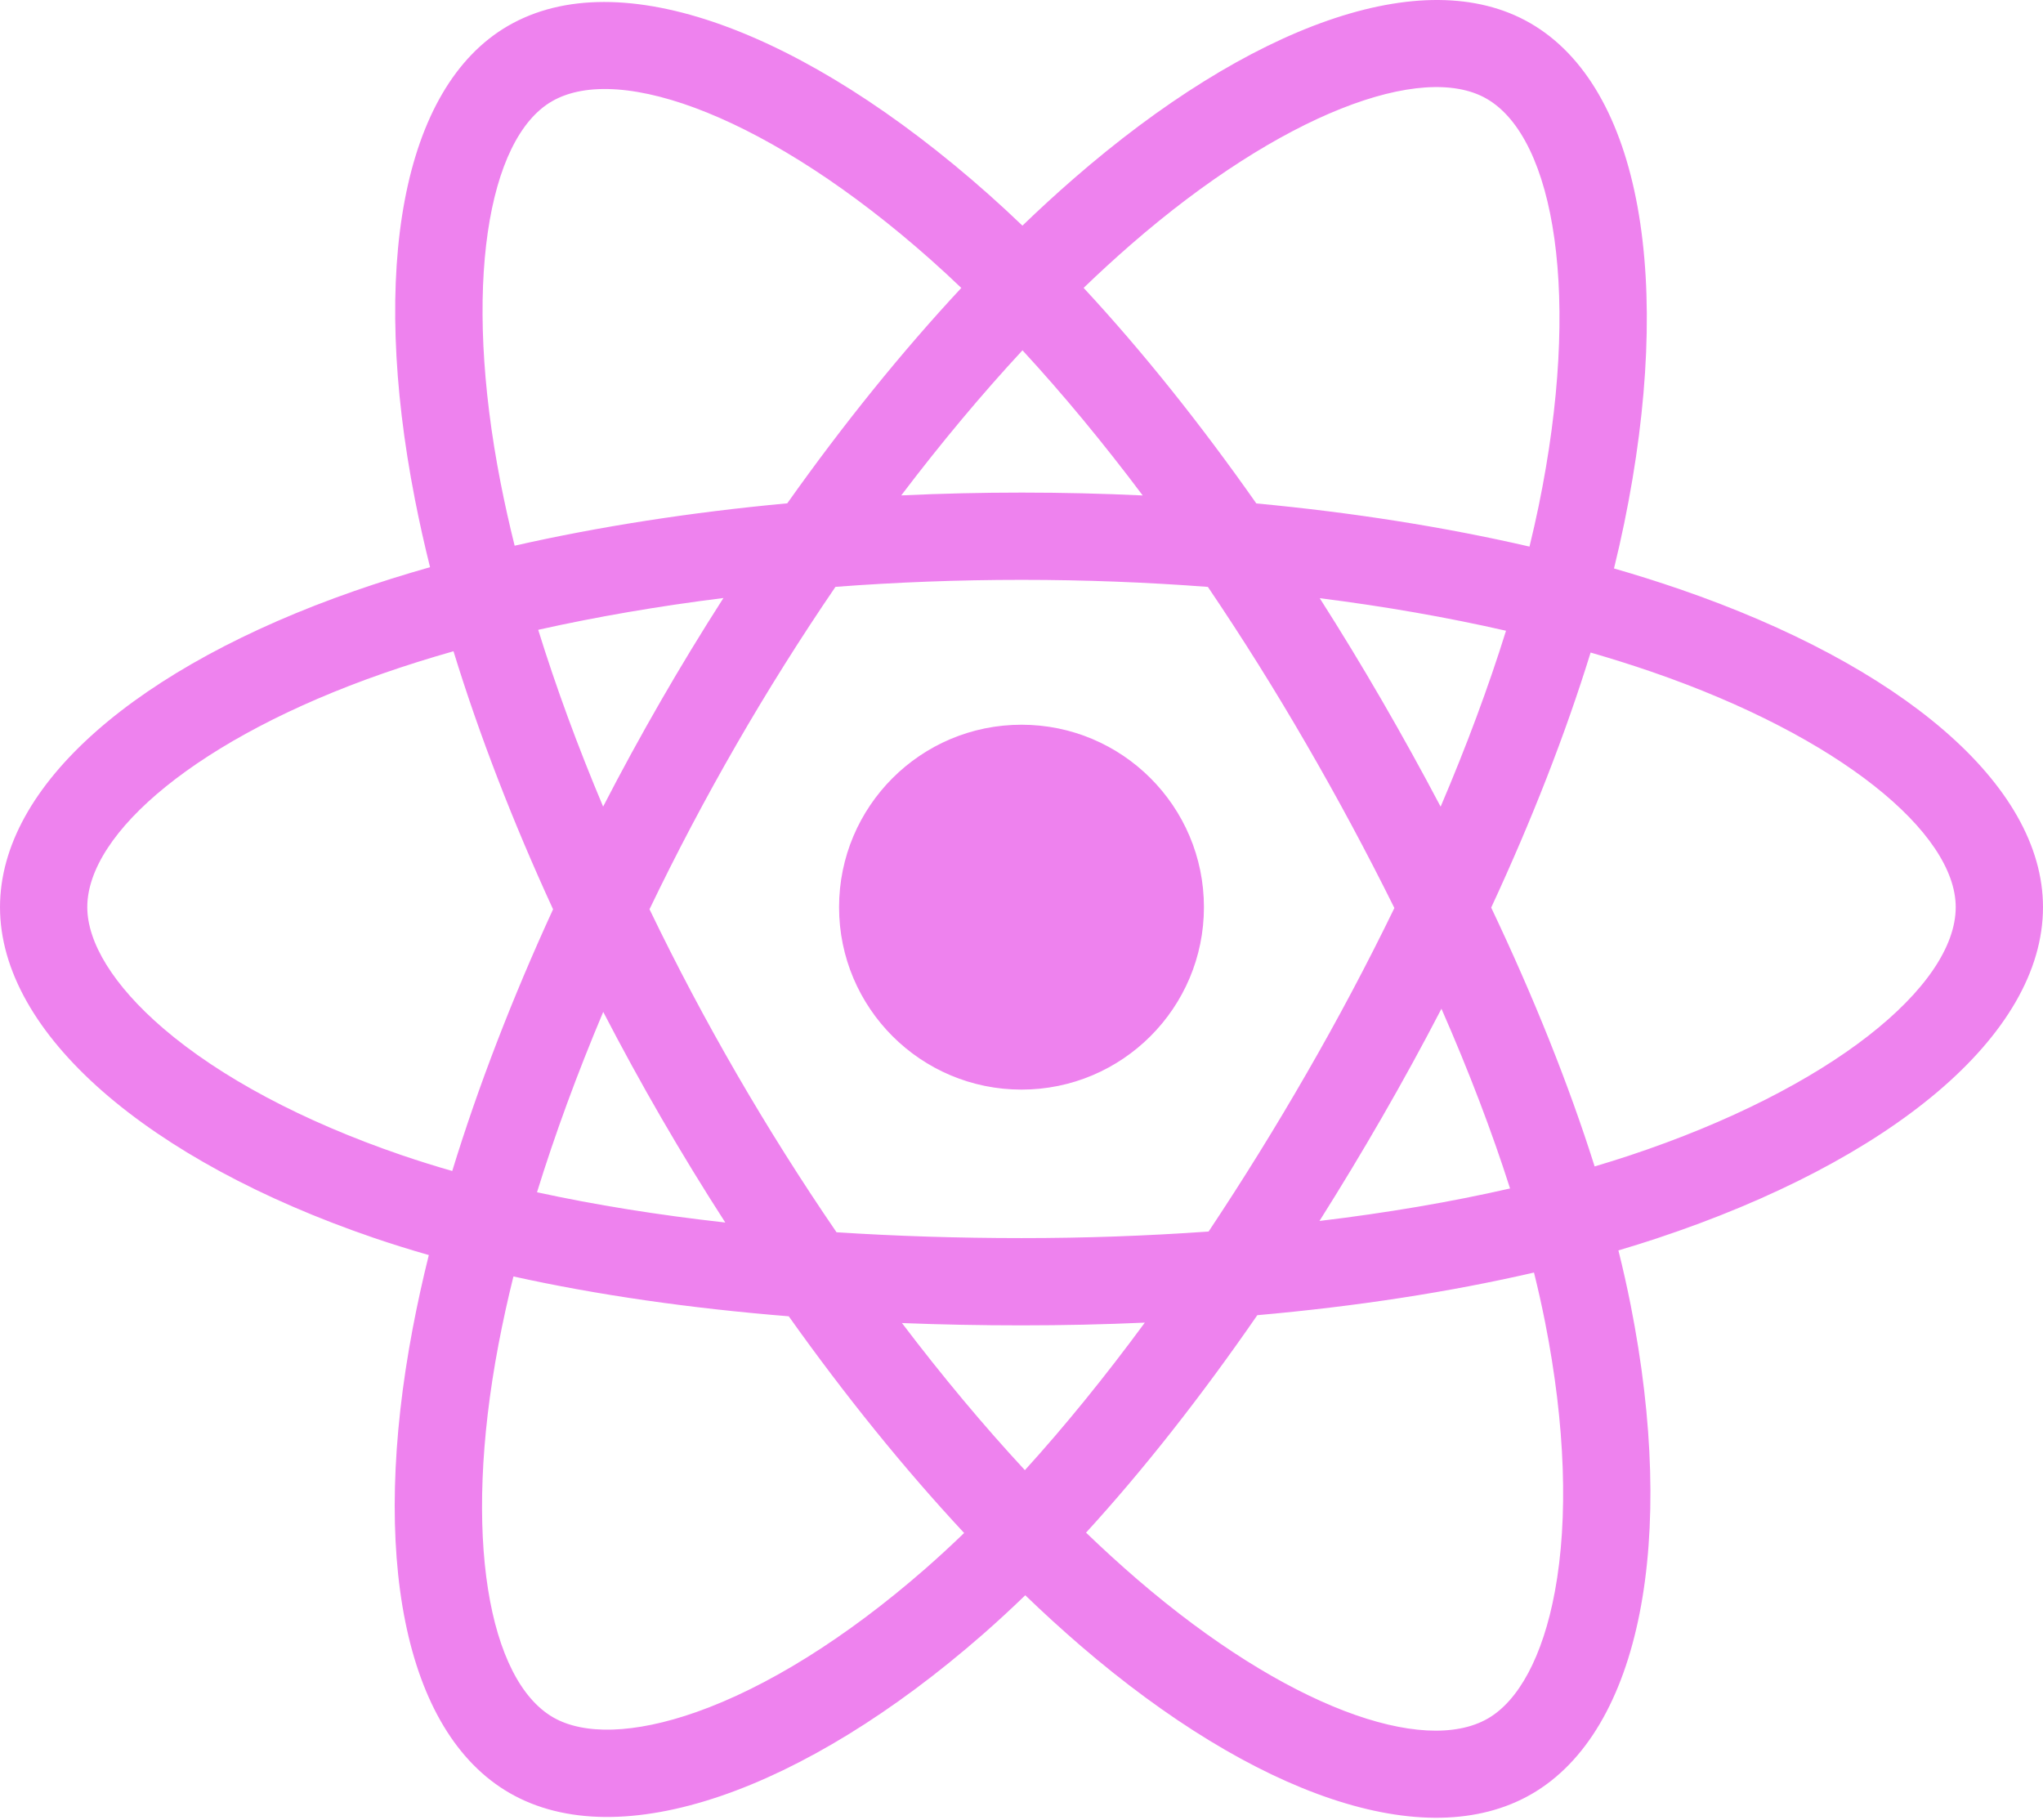
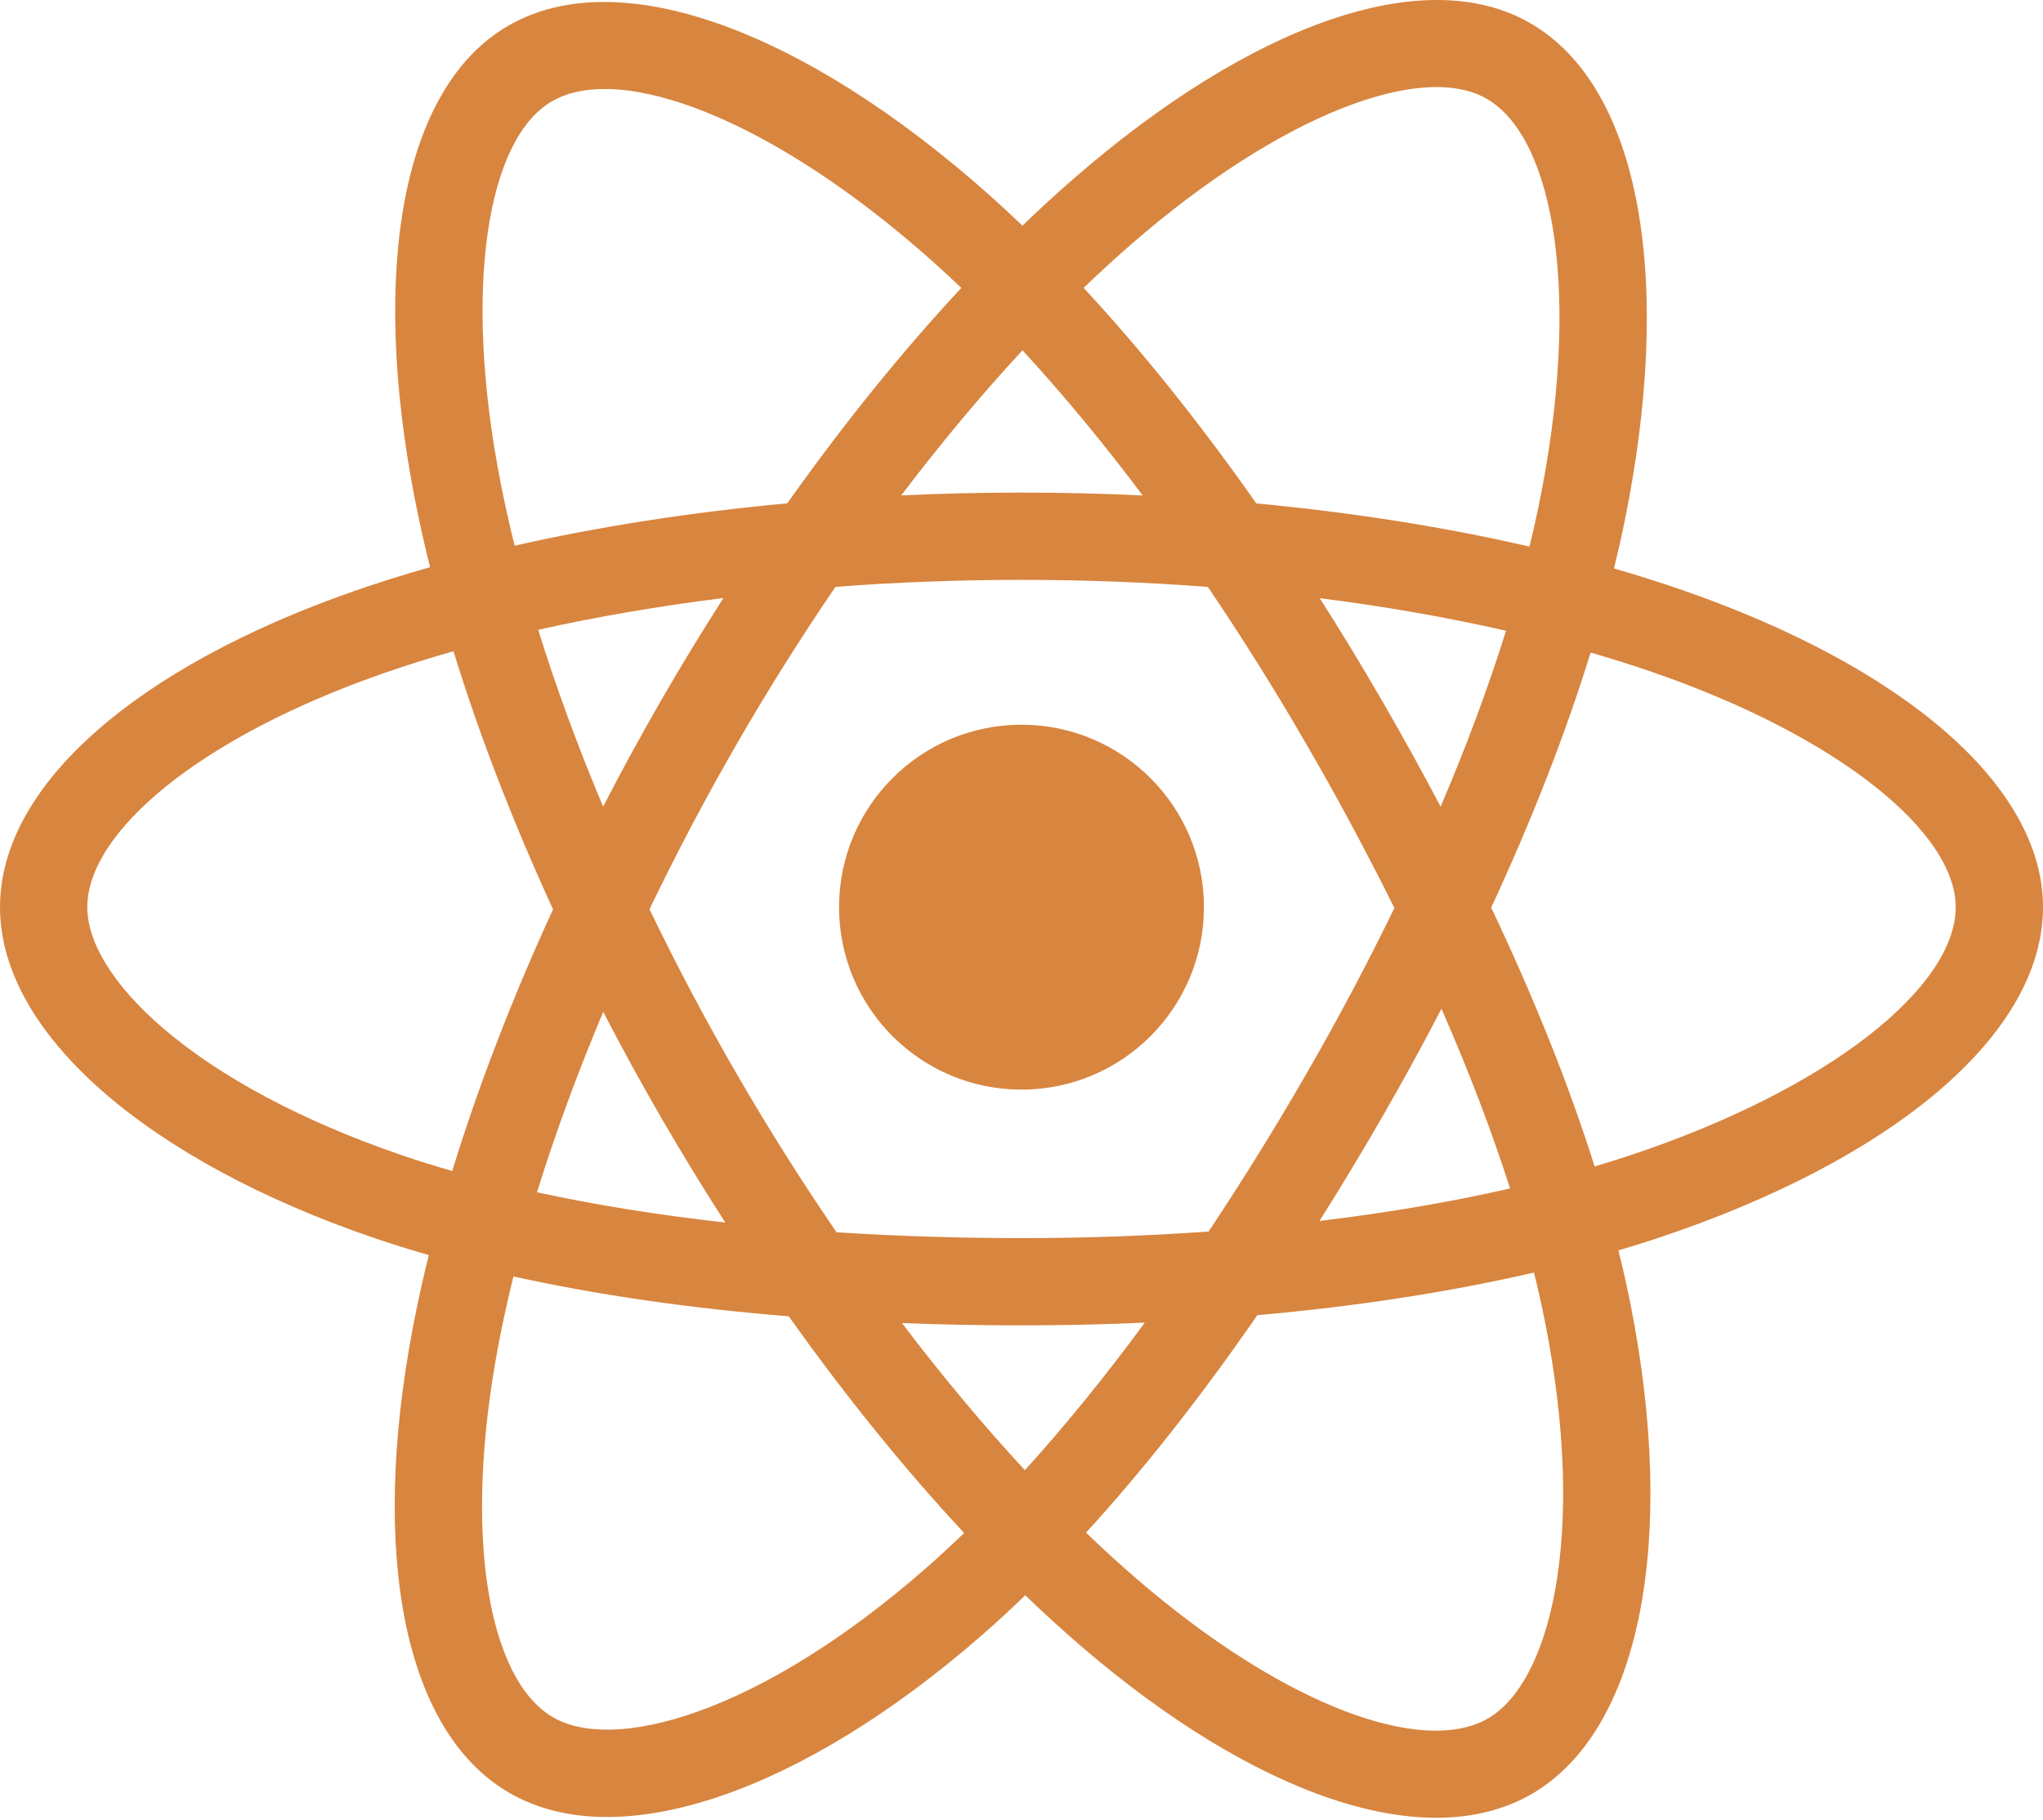
<svg xmlns="http://www.w3.org/2000/svg" aria-hidden="true" role="img" class="iconify iconify--logos" width="35.93" height="32" preserveAspectRatio="xMidYMid meet" viewBox="0 0 256 228">
-   <path fill="#ee82ee" d="M210.483 73.824a171.49 171.49 0 0 0-8.24-2.597c.465-1.9.893-3.777 1.273-5.621c6.238-30.281 2.16-54.676-11.769-62.708c-13.355-7.7-35.196.329-57.254 19.526a171.23 171.23 0 0 0-6.375 5.848a155.866 155.866 0 0 0-4.241-3.917C100.759 3.829 77.587-4.822 63.673 3.233C50.33 10.957 46.379 33.89 51.995 62.588a170.974 170.974 0 0 0 1.892 8.48c-3.28.932-6.445 1.924-9.474 2.98C17.309 83.498 0 98.307 0 113.668c0 15.865 18.582 31.778 46.812 41.427a145.52 145.52 0 0 0 6.921 2.165a167.467 167.467 0 0 0-2.01 9.138c-5.354 28.2-1.173 50.591 12.134 58.266c13.744 7.926 36.812-.22 59.273-19.855a145.567 145.567 0 0 0 5.342-4.923a168.064 168.064 0 0 0 6.92 6.314c21.758 18.722 43.246 26.282 56.54 18.586c13.731-7.949 18.194-32.003 12.4-61.268a145.016 145.016 0 0 0-1.535-6.842c1.62-.48 3.21-.974 4.76-1.488c29.348-9.723 48.443-25.443 48.443-41.52c0-15.417-17.868-30.326-45.517-39.844Zm-6.365 70.984c-1.4.463-2.836.91-4.3 1.345c-3.24-10.257-7.612-21.163-12.963-32.432c5.106-11 9.31-21.767 12.459-31.957c2.619.758 5.16 1.557 7.61 2.4c23.69 8.156 38.14 20.213 38.14 29.504c0 9.896-15.606 22.743-40.946 31.14Zm-10.514 20.834c2.562 12.94 2.927 24.64 1.23 33.787c-1.524 8.219-4.59 13.698-8.382 15.893c-8.067 4.67-25.32-1.4-43.927-17.412a156.726 156.726 0 0 1-6.437-5.87c7.214-7.889 14.423-17.06 21.459-27.246c12.376-1.098 24.068-2.894 34.671-5.345a134.17 134.17 0 0 1 1.386 6.193ZM87.276 214.515c-7.882 2.783-14.16 2.863-17.955.675c-8.075-4.657-11.432-22.636-6.853-46.752a156.923 156.923 0 0 1 1.869-8.499c10.486 2.32 22.093 3.988 34.498 4.994c7.084 9.967 14.501 19.128 21.976 27.15a134.668 134.668 0 0 1-4.877 4.492c-9.933 8.682-19.886 14.842-28.658 17.94ZM50.35 144.747c-12.483-4.267-22.792-9.812-29.858-15.863c-6.35-5.437-9.555-10.836-9.555-15.216c0-9.322 13.897-21.212 37.076-29.293c2.813-.98 5.757-1.905 8.812-2.773c3.204 10.42 7.406 21.315 12.477 32.332c-5.137 11.18-9.399 22.249-12.634 32.792a134.718 134.718 0 0 1-6.318-1.979Zm12.378-84.26c-4.811-24.587-1.616-43.134 6.425-47.789c8.564-4.958 27.502 2.111 47.463 19.835a144.318 144.318 0 0 1 3.841 3.545c-7.438 7.987-14.787 17.08-21.808 26.988c-12.04 1.116-23.565 2.908-34.161 5.309a160.342 160.342 0 0 1-1.76-7.887Zm110.427 27.268a347.8 347.8 0 0 0-7.785-12.803c8.168 1.033 15.994 2.404 23.343 4.08c-2.206 7.072-4.956 14.465-8.193 22.045a381.151 381.151 0 0 0-7.365-13.322Zm-45.032-43.861c5.044 5.465 10.096 11.566 15.065 18.186a322.04 322.04 0 0 0-30.257-.006c4.974-6.559 10.069-12.652 15.192-18.18ZM82.802 87.83a323.167 323.167 0 0 0-7.227 13.238c-3.184-7.553-5.909-14.98-8.134-22.152c7.304-1.634 15.093-2.97 23.209-3.984a321.524 321.524 0 0 0-7.848 12.897Zm8.081 65.352c-8.385-.936-16.291-2.203-23.593-3.793c2.26-7.3 5.045-14.885 8.298-22.6a321.187 321.187 0 0 0 7.257 13.246c2.594 4.48 5.28 8.868 8.038 13.147Zm37.542 31.03c-5.184-5.592-10.354-11.779-15.403-18.433c4.902.192 9.899.29 14.978.29c5.218 0 10.376-.117 15.453-.343c-4.985 6.774-10.018 12.97-15.028 18.486Zm52.198-57.817c3.422 7.8 6.306 15.345 8.596 22.52c-7.422 1.694-15.436 3.058-23.88 4.071a382.417 382.417 0 0 0 7.859-13.026a347.403 347.403 0 0 0 7.425-13.565Zm-16.898 8.101a358.557 358.557 0 0 1-12.281 19.815a329.4 329.4 0 0 1-23.444.823c-7.967 0-15.716-.248-23.178-.732a310.202 310.202 0 0 1-12.513-19.846h.001a307.41 307.41 0 0 1-10.923-20.627a310.278 310.278 0 0 1 10.89-20.637l-.001.001a307.318 307.318 0 0 1 12.413-19.761c7.613-.576 15.42-.876 23.31-.876H128c7.926 0 15.743.303 23.354.883a329.357 329.357 0 0 1 12.335 19.695a358.489 358.489 0 0 1 11.036 20.54a329.472 329.472 0 0 1-11 20.722Zm22.56-122.124c8.572 4.944 11.906 24.881 6.52 51.026c-.344 1.668-.73 3.367-1.15 5.09c-10.622-2.452-22.155-4.275-34.23-5.408c-7.034-10.017-14.323-19.124-21.64-27.008a160.789 160.789 0 0 1 5.888-5.4c18.9-16.447 36.564-22.941 44.612-18.3ZM128 90.808c12.625 0 22.86 10.235 22.86 22.86s-10.235 22.86-22.86 22.86s-22.86-10.235-22.86-22.86s10.235-22.86 22.86-22.86Z" />
+   <path fill="#d8853f" d="M210.483 73.824a171.49 171.49 0 0 0-8.24-2.597c.465-1.9.893-3.777 1.273-5.621c6.238-30.281 2.16-54.676-11.769-62.708c-13.355-7.7-35.196.329-57.254 19.526a171.23 171.23 0 0 0-6.375 5.848a155.866 155.866 0 0 0-4.241-3.917C100.759 3.829 77.587-4.822 63.673 3.233C50.33 10.957 46.379 33.89 51.995 62.588a170.974 170.974 0 0 0 1.892 8.48c-3.28.932-6.445 1.924-9.474 2.98C17.309 83.498 0 98.307 0 113.668c0 15.865 18.582 31.778 46.812 41.427a145.52 145.52 0 0 0 6.921 2.165a167.467 167.467 0 0 0-2.01 9.138c-5.354 28.2-1.173 50.591 12.134 58.266c13.744 7.926 36.812-.22 59.273-19.855a145.567 145.567 0 0 0 5.342-4.923a168.064 168.064 0 0 0 6.92 6.314c21.758 18.722 43.246 26.282 56.54 18.586c13.731-7.949 18.194-32.003 12.4-61.268a145.016 145.016 0 0 0-1.535-6.842c1.62-.48 3.21-.974 4.76-1.488c29.348-9.723 48.443-25.443 48.443-41.52c0-15.417-17.868-30.326-45.517-39.844Zm-6.365 70.984c-1.4.463-2.836.91-4.3 1.345c-3.24-10.257-7.612-21.163-12.963-32.432c5.106-11 9.31-21.767 12.459-31.957c2.619.758 5.16 1.557 7.61 2.4c23.69 8.156 38.14 20.213 38.14 29.504c0 9.896-15.606 22.743-40.946 31.14Zm-10.514 20.834c2.562 12.94 2.927 24.64 1.23 33.787c-1.524 8.219-4.59 13.698-8.382 15.893c-8.067 4.67-25.32-1.4-43.927-17.412a156.726 156.726 0 0 1-6.437-5.87c7.214-7.889 14.423-17.06 21.459-27.246c12.376-1.098 24.068-2.894 34.671-5.345a134.17 134.17 0 0 1 1.386 6.193ZM87.276 214.515c-7.882 2.783-14.16 2.863-17.955.675c-8.075-4.657-11.432-22.636-6.853-46.752a156.923 156.923 0 0 1 1.869-8.499c10.486 2.32 22.093 3.988 34.498 4.994c7.084 9.967 14.501 19.128 21.976 27.15a134.668 134.668 0 0 1-4.877 4.492c-9.933 8.682-19.886 14.842-28.658 17.94ZM50.35 144.747c-12.483-4.267-22.792-9.812-29.858-15.863c-6.35-5.437-9.555-10.836-9.555-15.216c0-9.322 13.897-21.212 37.076-29.293c2.813-.98 5.757-1.905 8.812-2.773c3.204 10.42 7.406 21.315 12.477 32.332c-5.137 11.18-9.399 22.249-12.634 32.792a134.718 134.718 0 0 1-6.318-1.979Zm12.378-84.26c-4.811-24.587-1.616-43.134 6.425-47.789c8.564-4.958 27.502 2.111 47.463 19.835a144.318 144.318 0 0 1 3.841 3.545c-7.438 7.987-14.787 17.08-21.808 26.988c-12.04 1.116-23.565 2.908-34.161 5.309a160.342 160.342 0 0 1-1.76-7.887Zm110.427 27.268a347.8 347.8 0 0 0-7.785-12.803c8.168 1.033 15.994 2.404 23.343 4.08c-2.206 7.072-4.956 14.465-8.193 22.045a381.151 381.151 0 0 0-7.365-13.322Zm-45.032-43.861c5.044 5.465 10.096 11.566 15.065 18.186a322.04 322.04 0 0 0-30.257-.006c4.974-6.559 10.069-12.652 15.192-18.18ZM82.802 87.83a323.167 323.167 0 0 0-7.227 13.238c-3.184-7.553-5.909-14.98-8.134-22.152c7.304-1.634 15.093-2.97 23.209-3.984a321.524 321.524 0 0 0-7.848 12.897Zm8.081 65.352c-8.385-.936-16.291-2.203-23.593-3.793c2.26-7.3 5.045-14.885 8.298-22.6a321.187 321.187 0 0 0 7.257 13.246c2.594 4.48 5.28 8.868 8.038 13.147Zm37.542 31.03c-5.184-5.592-10.354-11.779-15.403-18.433c4.902.192 9.899.29 14.978.29c5.218 0 10.376-.117 15.453-.343c-4.985 6.774-10.018 12.97-15.028 18.486Zm52.198-57.817c3.422 7.8 6.306 15.345 8.596 22.52c-7.422 1.694-15.436 3.058-23.88 4.071a382.417 382.417 0 0 0 7.859-13.026a347.403 347.403 0 0 0 7.425-13.565Zm-16.898 8.101a358.557 358.557 0 0 1-12.281 19.815a329.4 329.4 0 0 1-23.444.823c-7.967 0-15.716-.248-23.178-.732a310.202 310.202 0 0 1-12.513-19.846h.001a307.41 307.41 0 0 1-10.923-20.627a310.278 310.278 0 0 1 10.89-20.637l-.001.001a307.318 307.318 0 0 1 12.413-19.761c7.613-.576 15.42-.876 23.31-.876H128c7.926 0 15.743.303 23.354.883a329.357 329.357 0 0 1 12.335 19.695a358.489 358.489 0 0 1 11.036 20.54a329.472 329.472 0 0 1-11 20.722Zm22.56-122.124c8.572 4.944 11.906 24.881 6.52 51.026c-.344 1.668-.73 3.367-1.15 5.09c-10.622-2.452-22.155-4.275-34.23-5.408c-7.034-10.017-14.323-19.124-21.64-27.008a160.789 160.789 0 0 1 5.888-5.4c18.9-16.447 36.564-22.941 44.612-18.3ZM128 90.808c12.625 0 22.86 10.235 22.86 22.86s-10.235 22.86-22.86 22.86s-22.86-10.235-22.86-22.86s10.235-22.86 22.86-22.86Z" />
</svg>
